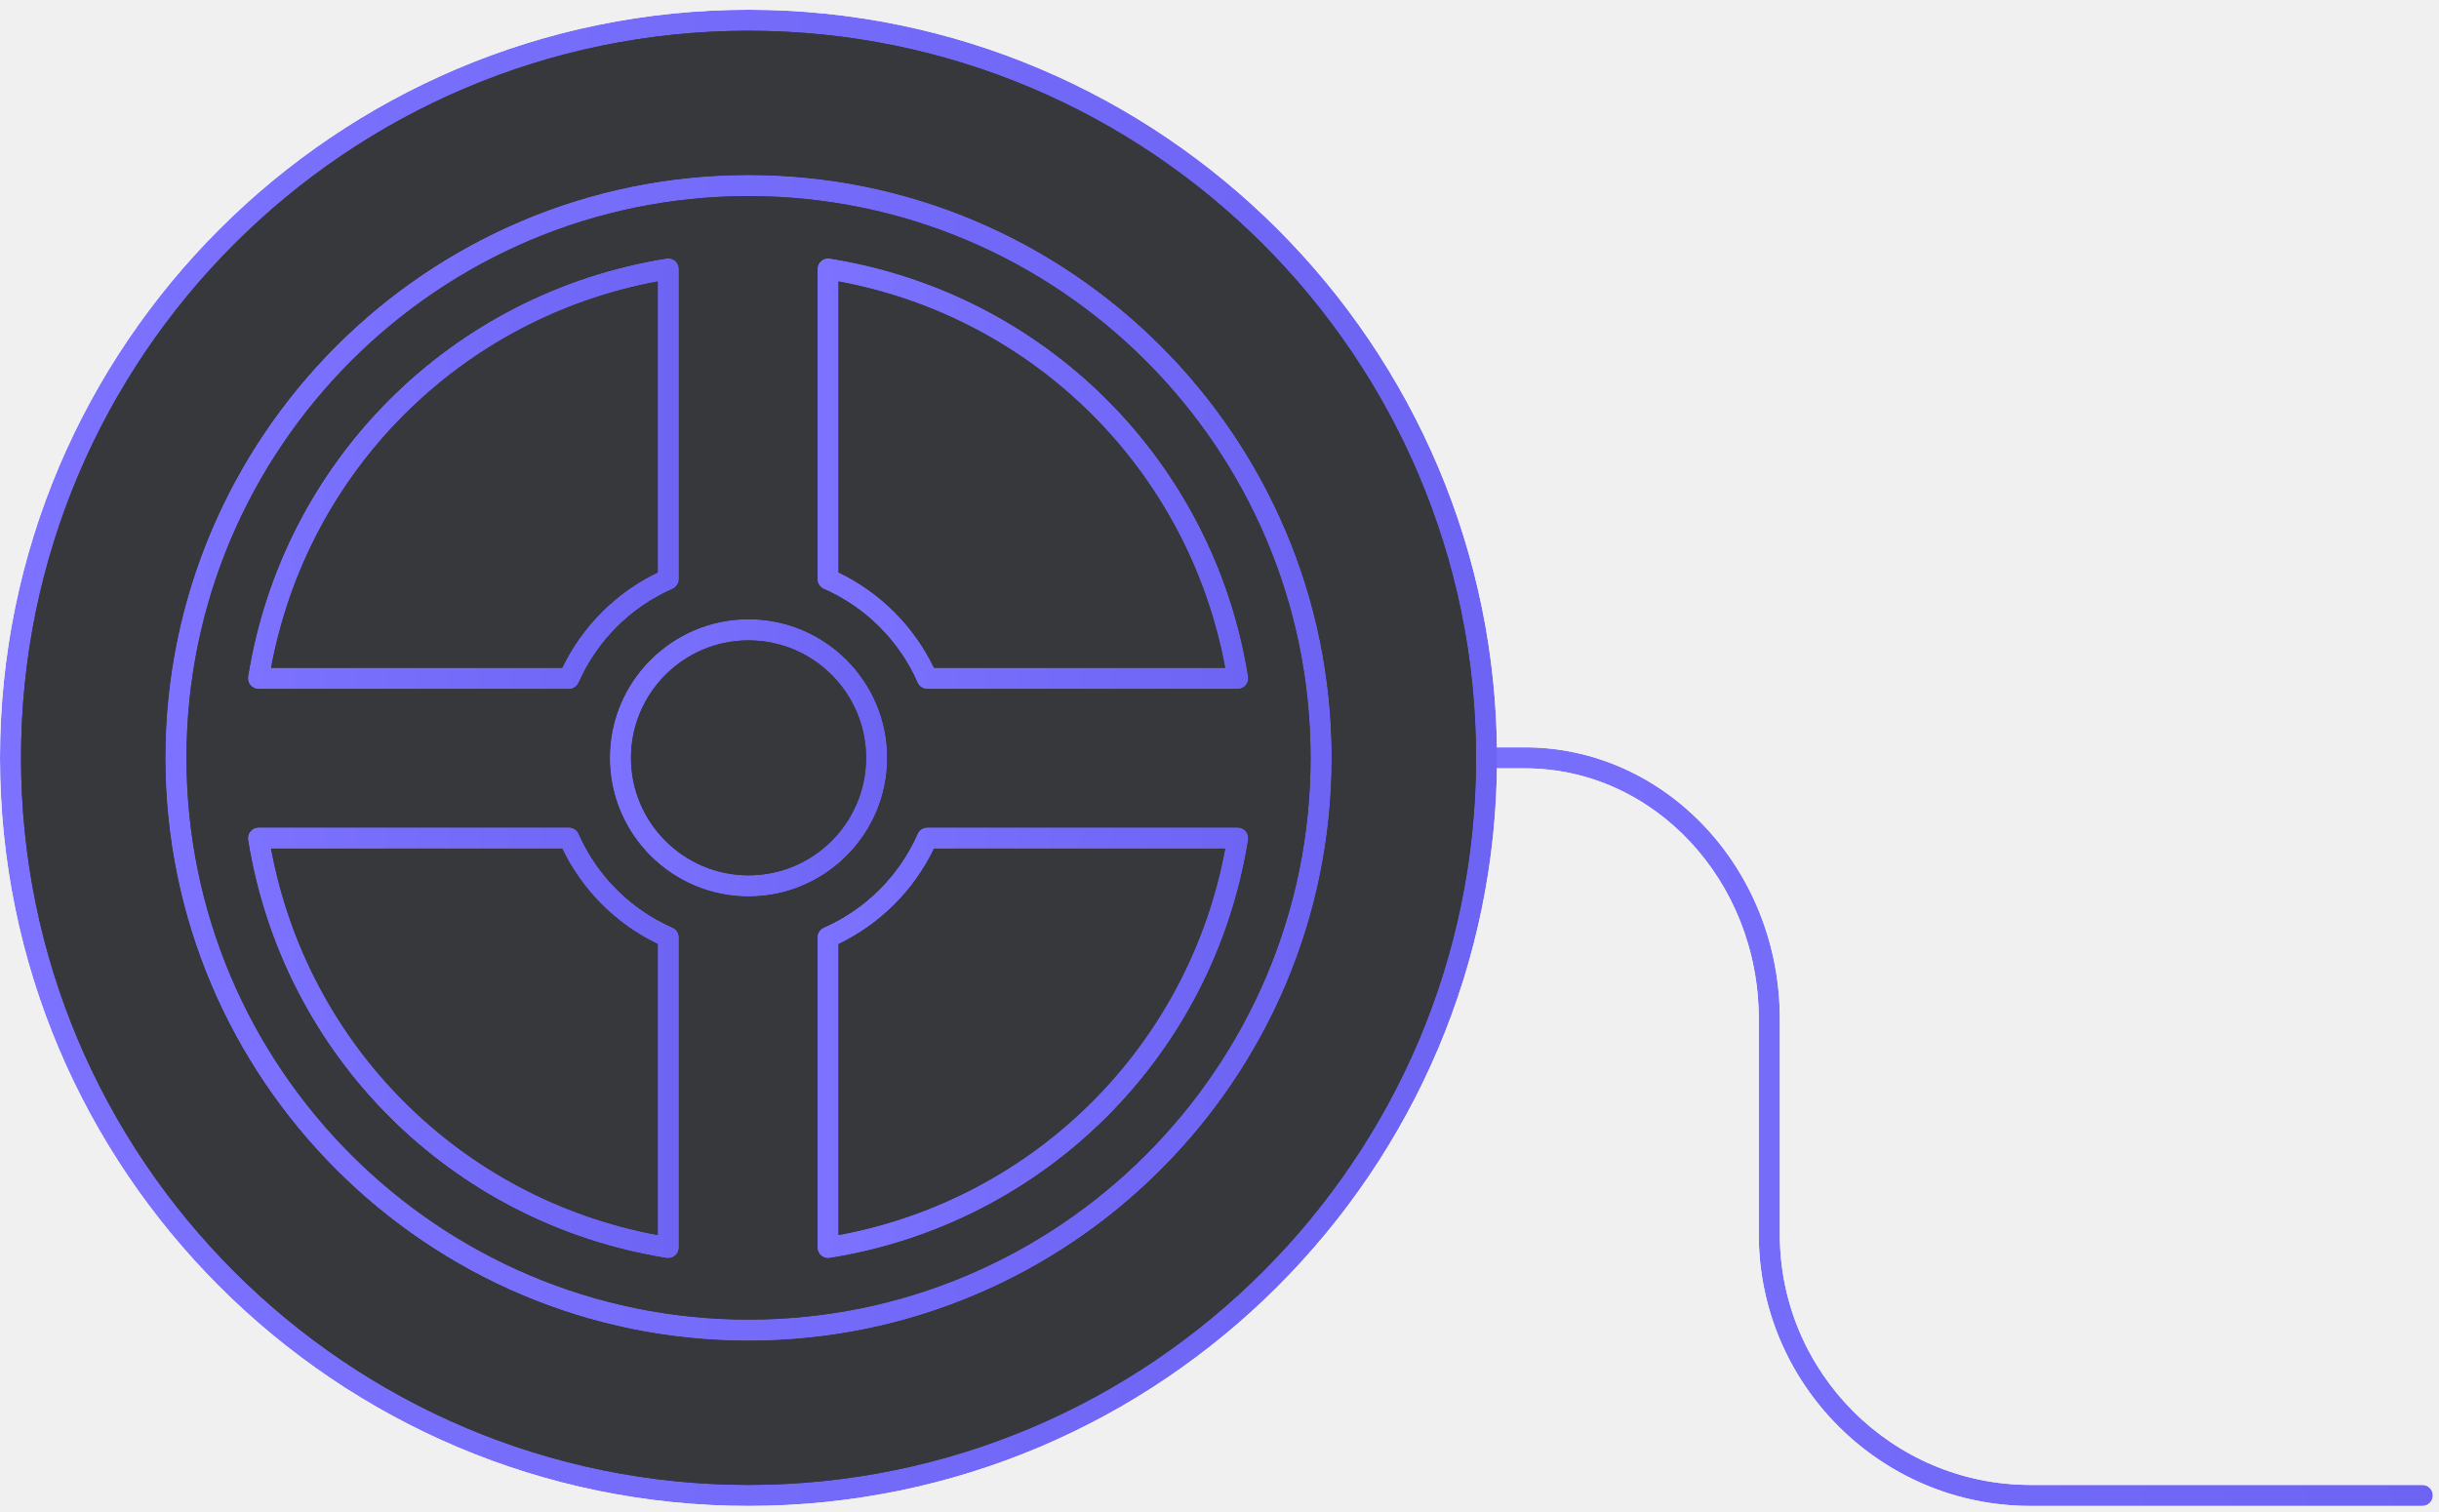
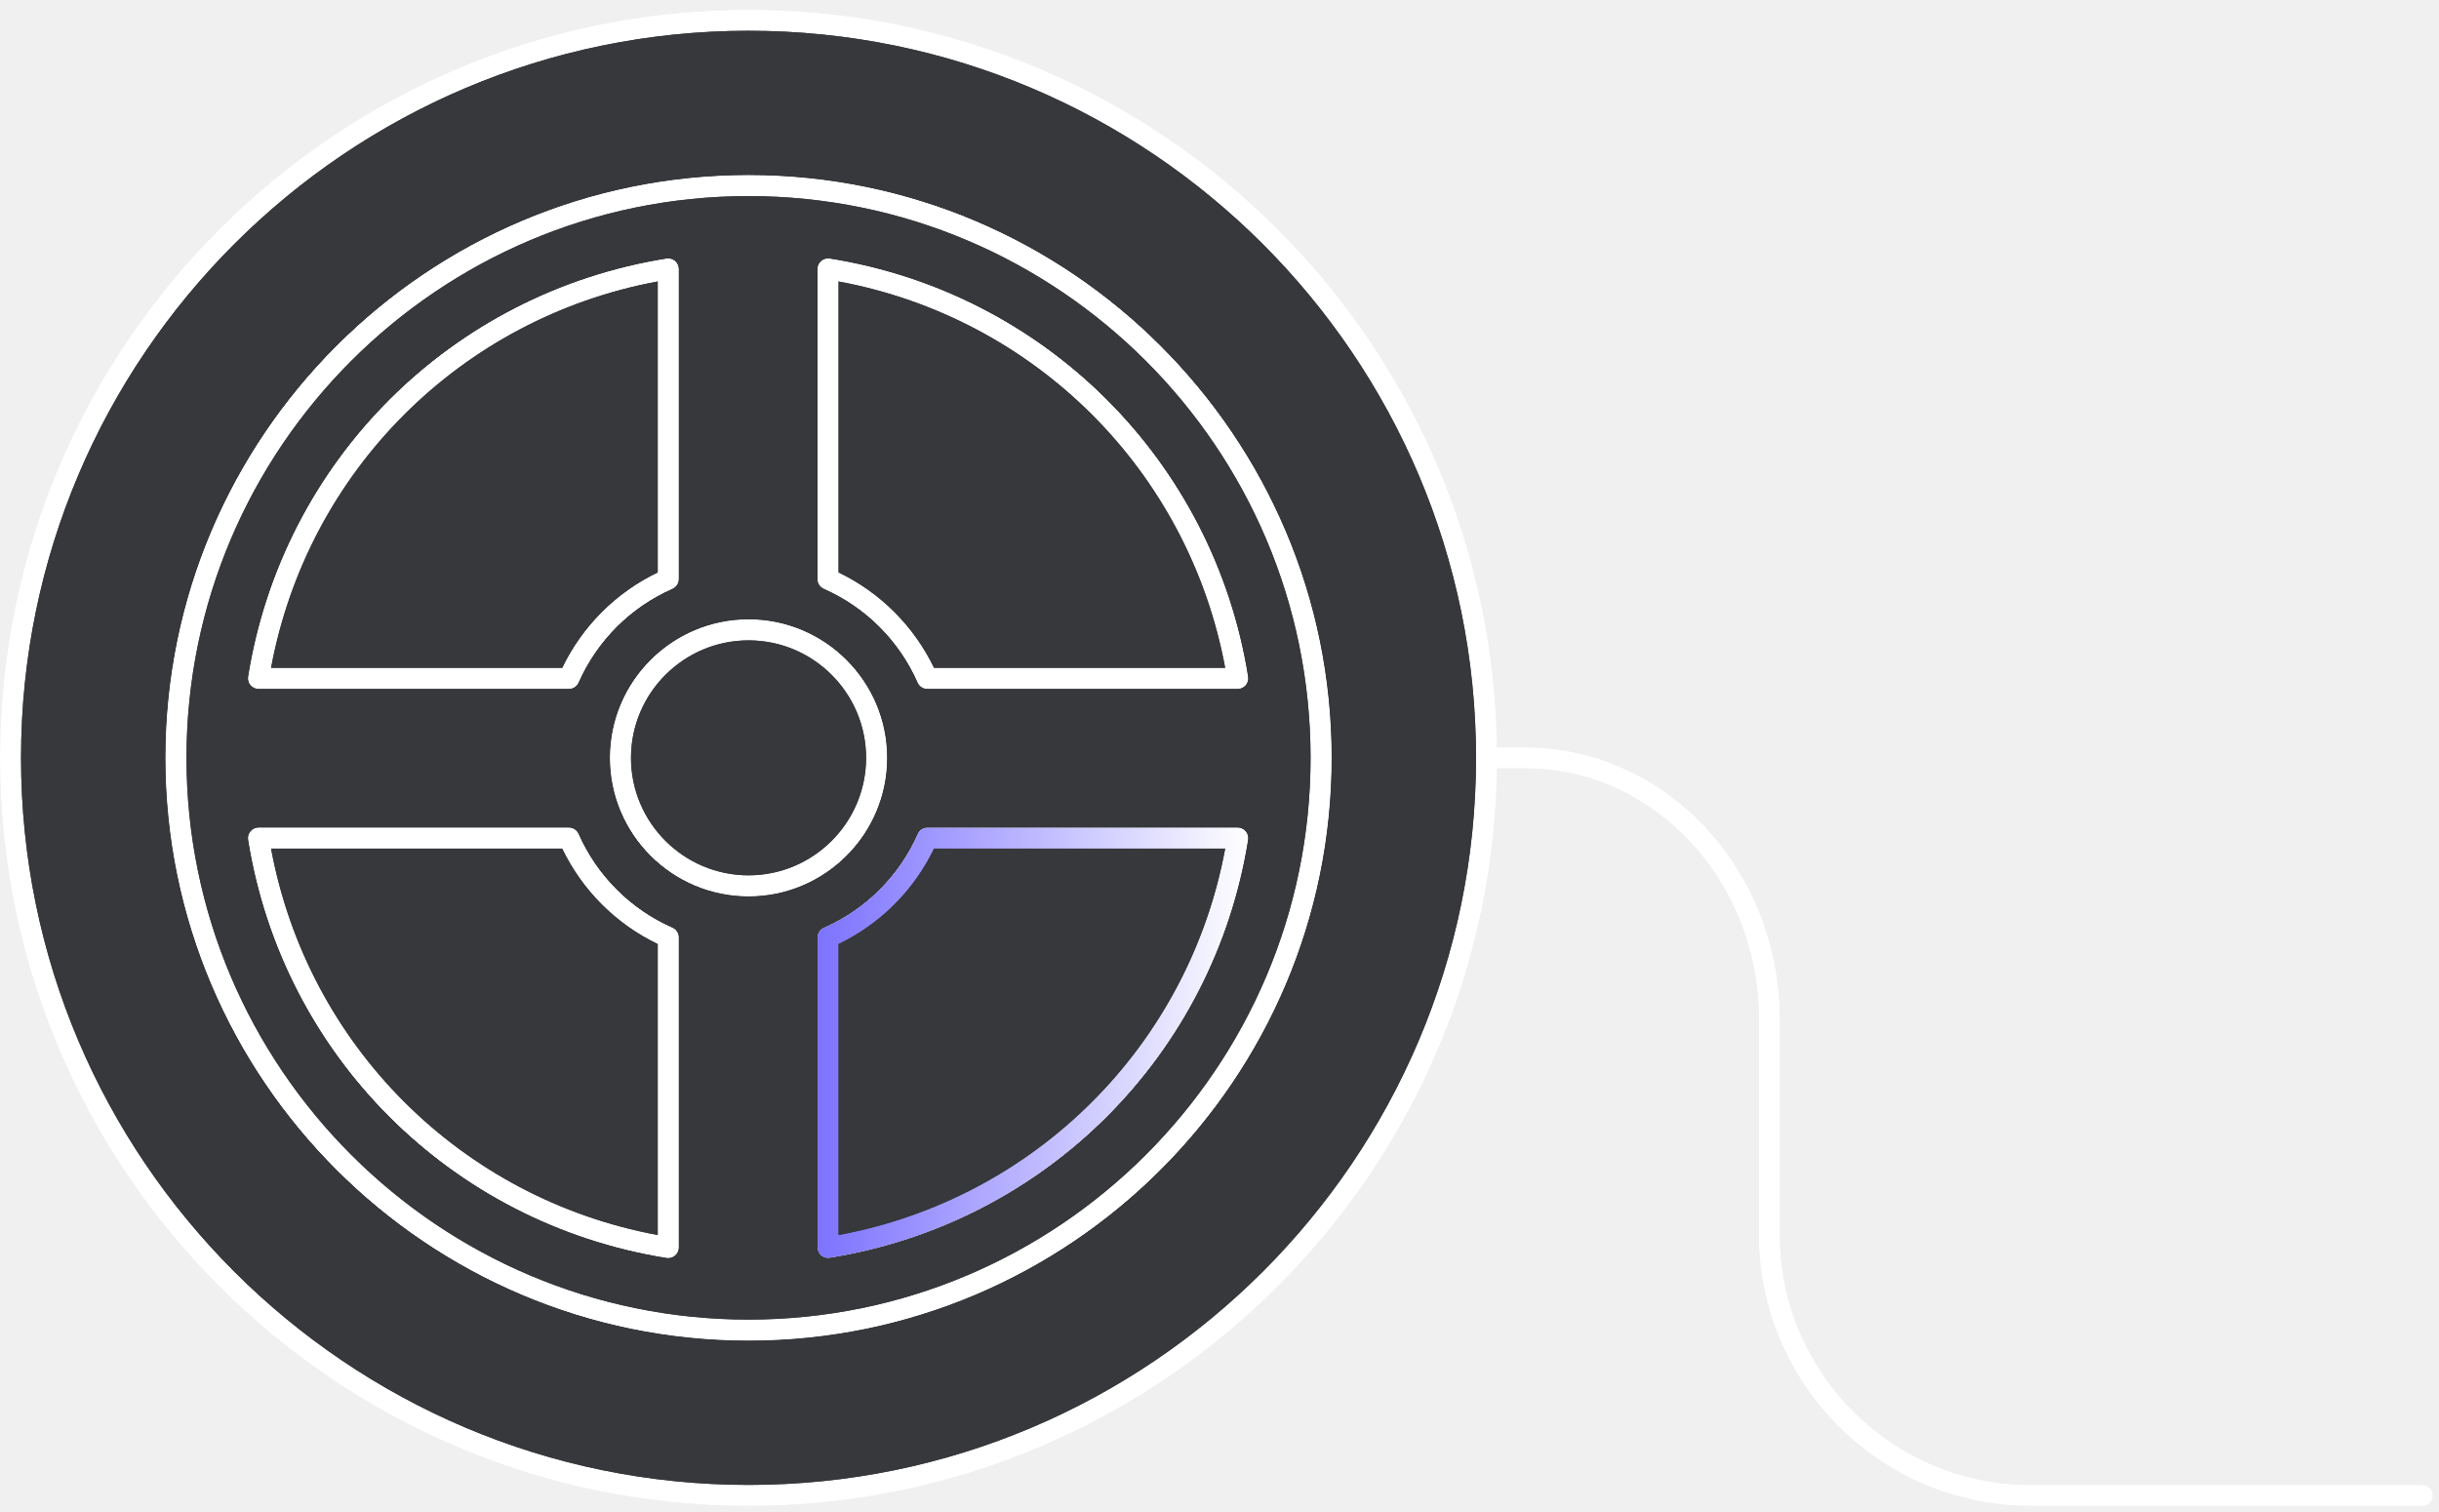
<svg xmlns="http://www.w3.org/2000/svg" xmlns:xlink="http://www.w3.org/1999/xlink" width="142px" height="88px" viewBox="0 0 142 88" version="1.1">
  <defs>
    <path d="M0.72,0.112 C0.381,0.112 0.107,0.385 0.107,0.724 L0.107,0.724 C0.107,1.063 0.381,1.336 0.72,1.336 L0.72,1.336 L14.945,1.336 C22.451,1.336 28.557,7.88 28.557,15.925 L28.557,15.925 L28.557,28.471 C28.557,37.19 35.655,44.284 44.378,44.284 L44.378,44.284 L67.192,44.284 C67.531,44.284 67.805,44.01 67.805,43.672 L67.805,43.672 C67.805,43.333 67.531,43.06 67.192,43.06 L67.192,43.06 L44.378,43.06 C36.33,43.06 29.783,36.515 29.783,28.471 L29.783,28.471 L29.783,15.925 C29.783,7.205 23.126,0.112 14.945,0.112 L14.945,0.112 L0.72,0.112 Z" id="path-1" />
    <linearGradient x1="-0.001%" y1="50%" x2="100%" y2="50%" id="linearGradient-3">
-       <stop stop-color="#7C72FF" offset="0%" />
-       <stop stop-color="#6D64F4" offset="100%" />
+       <stop stop-color="#FFFFFF" offset="0%" />
+       <stop stop-color="#FFFFFF" offset="100%" />
    </linearGradient>
    <path d="M43.581,0.313 C19.55,0.313 0,19.854 0,43.872 L0,43.872 C0,67.891 19.55,87.432 43.581,87.432 L43.581,87.432 C67.61,87.432 87.16,67.891 87.16,43.872 L87.16,43.872 C87.16,19.854 67.61,0.313 43.581,0.313 Z M1.225,43.872 C1.225,20.528 20.226,1.537 43.581,1.537 L43.581,1.537 C66.935,1.537 85.935,20.528 85.935,43.872 L85.935,43.872 C85.935,67.217 66.935,86.208 43.581,86.208 L43.581,86.208 C20.226,86.208 1.225,67.217 1.225,43.872 L1.225,43.872 Z M9.633,43.872 C9.633,62.583 24.862,77.806 43.581,77.806 L43.581,77.806 C62.298,77.806 77.526,62.583 77.526,43.872 L77.526,43.872 C77.526,25.162 62.298,9.94 43.581,9.94 L43.581,9.94 C24.862,9.94 9.633,25.162 9.633,43.872 L9.633,43.872 Z M10.858,43.872 C10.858,25.837 25.537,11.164 43.581,11.164 L43.581,11.164 C61.623,11.164 76.301,25.837 76.301,43.872 L76.301,43.872 C76.301,61.909 61.623,76.582 43.581,76.582 L43.581,76.582 C25.537,76.582 10.858,61.909 10.858,43.872 L10.858,43.872 Z" id="path-4" />
    <linearGradient x1="0%" y1="50%" x2="100%" y2="50%" id="linearGradient-6">
-       <stop stop-color="#7C72FF" offset="0%" />
-       <stop stop-color="#6D64F4" offset="100%" />
+       <stop stop-color="#FFFFFF" offset="0%" />
+       <stop stop-color="#FFFFFF" offset="100%" />
    </linearGradient>
    <path d="M0.545,34.221 C0.545,52.931 15.774,68.154 34.493,68.154 L34.493,68.154 C53.21,68.154 68.438,52.931 68.438,34.221 L68.438,34.221 C68.438,15.511 53.21,0.288 34.493,0.288 L34.493,0.288 C15.774,0.288 0.545,15.511 0.545,34.221 L0.545,34.221 Z M1.77,34.221 C1.77,16.185 16.449,1.512 34.493,1.512 L34.493,1.512 C52.535,1.512 67.213,16.185 67.213,34.221 L67.213,34.221 C67.213,52.257 52.535,66.93 34.493,66.93 L34.493,66.93 C16.449,66.93 1.77,52.257 1.77,34.221 L1.77,34.221 Z M38.725,5.29 C38.588,5.407 38.509,5.577 38.509,5.756 L38.509,5.756 L38.509,23.815 C38.509,24.058 38.653,24.277 38.874,24.375 L38.874,24.375 C41.32,25.455 43.262,27.396 44.341,29.841 L44.341,29.841 C44.438,30.061 44.658,30.205 44.901,30.205 L44.901,30.205 L62.969,30.205 C63.149,30.205 63.319,30.126 63.436,29.99 L63.436,29.99 C63.551,29.854 63.602,29.673 63.575,29.496 L63.575,29.496 C61.566,16.942 51.778,7.159 39.218,5.151 L39.218,5.151 C39.187,5.147 39.157,5.144 39.126,5.144 L39.126,5.144 C38.98,5.144 38.838,5.195 38.725,5.29 L38.725,5.29 Z M39.734,23.424 L39.734,6.483 C51.194,8.612 60.113,17.527 62.242,28.981 L62.242,28.981 L45.293,28.981 C44.12,26.549 42.168,24.597 39.734,23.424 L39.734,23.424 Z M29.719,5.151 C17.159,7.159 7.37,16.942 5.362,29.496 L5.362,29.496 C5.335,29.673 5.385,29.854 5.501,29.99 L5.501,29.99 C5.618,30.126 5.787,30.205 5.967,30.205 L5.967,30.205 L24.034,30.205 C24.277,30.205 24.496,30.061 24.594,29.841 L24.594,29.841 C25.676,27.395 27.619,25.454 30.063,24.375 L30.063,24.375 C30.285,24.277 30.428,24.058 30.428,23.815 L30.428,23.815 L30.428,5.756 C30.428,5.577 30.349,5.407 30.213,5.29 L30.213,5.29 C30.1,5.195 29.957,5.144 29.811,5.144 L29.811,5.144 C29.781,5.144 29.75,5.147 29.719,5.151 L29.719,5.151 Z M29.204,6.483 L29.204,23.424 C26.77,24.595 24.818,26.548 23.643,28.981 L23.643,28.981 L6.694,28.981 C8.823,17.526 17.744,8.612 29.204,6.483 L29.204,6.483 Z M26.424,34.221 C26.424,38.668 30.043,42.285 34.493,42.285 L34.493,42.285 C38.942,42.285 42.56,38.668 42.56,34.221 L42.56,34.221 C42.56,29.775 38.942,26.157 34.493,26.157 L34.493,26.157 C30.043,26.157 26.424,29.775 26.424,34.221 L26.424,34.221 Z M27.649,34.221 C27.649,30.45 30.719,27.382 34.493,27.382 L34.493,27.382 C38.267,27.382 41.336,30.45 41.336,34.221 L41.336,34.221 C41.336,37.993 38.267,41.061 34.493,41.061 L34.493,41.061 C30.719,41.061 27.649,37.993 27.649,34.221 L27.649,34.221 Z M44.901,38.282 C44.658,38.282 44.438,38.426 44.341,38.647 L44.341,38.647 C43.262,41.092 41.32,43.033 38.874,44.112 L38.874,44.112 C38.653,44.211 38.509,44.43 38.509,44.672 L38.509,44.672 L38.509,62.732 C38.509,62.912 38.588,63.082 38.725,63.199 L38.725,63.199 C38.835,63.293 38.977,63.345 39.122,63.345 L39.122,63.345 C39.154,63.345 39.186,63.342 39.218,63.338 L39.218,63.338 C51.778,61.329 61.566,51.544 63.575,38.991 L63.575,38.991 C63.602,38.814 63.551,38.634 63.436,38.498 L63.436,38.498 C63.319,38.362 63.149,38.282 62.969,38.282 L62.969,38.282 L44.901,38.282 Z M39.734,45.063 C42.168,43.89 44.12,41.939 45.293,39.506 L45.293,39.506 L62.242,39.506 C60.114,50.961 51.194,59.876 39.734,62.006 L39.734,62.006 L39.734,45.063 Z M5.967,38.282 C5.787,38.282 5.618,38.362 5.501,38.498 L5.501,38.498 C5.385,38.634 5.335,38.814 5.362,38.991 L5.362,38.991 C7.37,51.544 17.158,61.329 29.719,63.338 L29.719,63.338 C29.751,63.342 29.784,63.345 29.816,63.345 L29.816,63.345 C29.96,63.345 30.102,63.293 30.213,63.199 L30.213,63.199 C30.349,63.082 30.428,62.912 30.428,62.732 L30.428,62.732 L30.428,44.672 C30.428,44.43 30.285,44.211 30.063,44.112 L30.063,44.112 C27.619,43.034 25.676,41.093 24.594,38.647 L24.594,38.647 C24.496,38.426 24.277,38.282 24.034,38.282 L24.034,38.282 L5.967,38.282 Z M6.694,39.506 L23.643,39.506 C24.818,41.94 26.77,43.892 29.204,45.063 L29.204,45.063 L29.204,62.006 C17.744,59.876 8.823,50.961 6.694,39.506 L6.694,39.506 Z" id="path-7" />
    <linearGradient x1="-0.001%" y1="50%" x2="99.999%" y2="50%" id="linearGradient-9">
-       <stop stop-color="#7C72FF" offset="0%" />
-       <stop stop-color="#6D64F4" offset="100%" />
+       <stop stop-color="#FFFFFF" offset="0%" />
+       <stop stop-color="#FFFFFF" offset="100%" />
    </linearGradient>
    <path d="M0.296,8.105 C0.296,12.552 3.915,16.169 8.365,16.169 L8.365,16.169 C12.814,16.169 16.432,12.552 16.432,8.105 L16.432,8.105 C16.432,3.659 12.814,0.041 8.365,0.041 L8.365,0.041 C3.915,0.041 0.296,3.659 0.296,8.105 M1.521,8.105 C1.521,4.334 4.591,1.265 8.365,1.265 L8.365,1.265 C12.139,1.265 15.208,4.334 15.208,8.105 L15.208,8.105 C15.208,11.877 12.139,14.945 8.365,14.945 L8.365,14.945 C4.591,14.945 1.521,11.877 1.521,8.105" id="path-10" />
    <linearGradient x1="-1.37280439e-05%" y1="49.999%" x2="100%" y2="49.999%" id="linearGradient-12">
-       <stop stop-color="#7C72FF" offset="0%" />
-       <stop stop-color="#6D64F4" offset="100%" />
+       <stop stop-color="#FFFFFF" offset="0%" />
+       <stop stop-color="#FFFFFF" offset="100%" />
    </linearGradient>
    <path d="M0.669,0.18 C0.532,0.297 0.453,0.467 0.453,0.647 L0.453,0.647 L0.453,18.705 C0.453,18.948 0.597,19.167 0.818,19.265 L0.818,19.265 C3.264,20.345 5.206,22.286 6.285,24.731 L6.285,24.731 C6.382,24.952 6.602,25.095 6.845,25.095 L6.845,25.095 L24.913,25.095 C25.093,25.095 25.263,25.016 25.38,24.88 L25.38,24.88 C25.495,24.744 25.546,24.563 25.519,24.387 L25.519,24.387 C23.51,11.832 13.722,2.049 1.162,0.041 L1.162,0.041 C1.131,0.037 1.101,0.035 1.07,0.035 L1.07,0.035 C0.924,0.035 0.782,0.085 0.669,0.18 M1.678,18.315 L1.678,1.373 C13.138,3.502 22.057,12.418 24.186,23.871 L24.186,23.871 L7.237,23.871 C6.064,21.44 4.112,19.487 1.678,18.315" id="path-13" />
    <linearGradient x1="-0%" y1="50%" x2="99.999%" y2="50%" id="linearGradient-15">
-       <stop stop-color="#7C72FF" offset="0%" />
-       <stop stop-color="#6D64F4" offset="100%" />
+       <stop stop-color="#FFFFFF" offset="0%" />
+       <stop stop-color="#FFFFFF" offset="100%" />
    </linearGradient>
    <path d="M24.607,0.041 C12.047,2.049 2.258,11.832 0.25,24.387 L0.25,24.387 C0.223,24.563 0.273,24.744 0.389,24.88 L0.389,24.88 C0.506,25.016 0.675,25.095 0.855,25.095 L0.855,25.095 L18.922,25.095 C19.165,25.095 19.384,24.952 19.482,24.731 L19.482,24.731 C20.564,22.285 22.507,20.344 24.951,19.265 L24.951,19.265 C25.173,19.167 25.316,18.948 25.316,18.705 L25.316,18.705 L25.316,0.647 C25.316,0.467 25.237,0.297 25.101,0.18 L25.101,0.18 C24.988,0.085 24.845,0.035 24.699,0.035 L24.699,0.035 C24.669,0.035 24.638,0.037 24.607,0.041 M24.092,1.373 L24.092,18.315 C21.658,19.485 19.706,21.439 18.531,23.871 L18.531,23.871 L1.582,23.871 C3.711,12.417 12.632,3.502 24.092,1.373" id="path-16" />
    <linearGradient x1="-0%" y1="50%" x2="100%" y2="50%" id="linearGradient-18">
-       <stop stop-color="#7C72FF" offset="0%" />
-       <stop stop-color="#6D64F4" offset="100%" />
+       <stop stop-color="#FFFFFF" offset="0%" />
+       <stop stop-color="#FFFFFF" offset="100%" />
    </linearGradient>
    <path d="M0.855,0.244 C0.675,0.244 0.506,0.323 0.389,0.459 L0.389,0.459 C0.273,0.596 0.223,0.776 0.25,0.952 L0.25,0.952 C2.258,13.505 12.046,23.29 24.607,25.299 L24.607,25.299 C24.639,25.304 24.672,25.306 24.704,25.306 L24.704,25.306 C24.848,25.306 24.99,25.254 25.101,25.161 L25.101,25.161 C25.237,25.044 25.316,24.873 25.316,24.693 L25.316,24.693 L25.316,6.633 C25.316,6.391 25.173,6.172 24.951,6.074 L24.951,6.074 C22.507,4.995 20.564,3.054 19.482,0.608 L19.482,0.608 C19.384,0.388 19.165,0.244 18.922,0.244 L18.922,0.244 L0.855,0.244 Z M1.582,1.468 L18.531,1.468 C19.706,3.901 21.658,5.853 24.092,7.025 L24.092,7.025 L24.092,23.967 C12.632,21.838 3.711,12.922 1.582,1.468 L1.582,1.468 Z" id="path-19" />
    <linearGradient x1="-0%" y1="50%" x2="100%" y2="50%" id="linearGradient-21">
-       <stop stop-color="#7C72FF" offset="0%" />
-       <stop stop-color="#6D64F4" offset="100%" />
+       <stop stop-color="#FFFFFF" offset="0%" />
+       <stop stop-color="#FFFFFF" offset="100%" />
    </linearGradient>
    <path d="M6.845,0.244 C6.602,0.244 6.382,0.388 6.285,0.608 L6.285,0.608 C5.206,3.053 3.264,4.994 0.818,6.074 L0.818,6.074 C0.597,6.172 0.453,6.391 0.453,6.633 L0.453,6.633 L0.453,24.693 C0.453,24.873 0.532,25.044 0.669,25.161 L0.669,25.161 C0.779,25.254 0.921,25.306 1.066,25.306 L1.066,25.306 C1.098,25.306 1.13,25.304 1.162,25.299 L1.162,25.299 C13.722,23.29 23.51,13.505 25.519,0.952 L25.519,0.952 C25.546,0.776 25.495,0.596 25.38,0.459 L25.38,0.459 C25.263,0.323 25.093,0.244 24.913,0.244 L24.913,0.244 L6.845,0.244 Z M1.678,7.025 C4.112,5.852 6.064,3.9 7.237,1.468 L7.237,1.468 L24.186,1.468 C22.058,12.922 13.138,21.838 1.678,23.967 L1.678,23.967 L1.678,7.025 Z" id="path-22" />
    <linearGradient x1="-0%" y1="50%" x2="99.999%" y2="50%" id="linearGradient-24">
      <stop stop-color="#7C72FF" offset="0%" />
-       <stop stop-color="#6D64F4" offset="100%" />
+       <stop stop-color="#FFFFFF" offset="100%" />
    </linearGradient>
  </defs>
  <g id="GIFOS" stroke="none" stroke-width="1" fill="none" fill-rule="evenodd">
    <g id="16-UI-Kit-Modo-Nocturno" transform="translate(-422, -2133)">
      <g id="pelicula-modo-noc" transform="translate(422, 2133)">
        <g id="Group-39">
          <g id="Group-3" transform="translate(73.84, 43.4033)">
            <mask id="mask-2" fill="white">
              <use xlink:href="#path-1" />
            </mask>
            <g id="Clip-2" />
            <path d="M0.72,0.112 C0.381,0.112 0.107,0.385 0.107,0.724 L0.107,0.724 C0.107,1.063 0.381,1.336 0.72,1.336 L0.72,1.336 L14.945,1.336 C22.451,1.336 28.557,7.88 28.557,15.925 L28.557,15.925 L28.557,28.471 C28.557,37.19 35.655,44.284 44.378,44.284 L44.378,44.284 L67.192,44.284 C67.531,44.284 67.805,44.01 67.805,43.672 L67.805,43.672 C67.805,43.333 67.531,43.06 67.192,43.06 L67.192,43.06 L44.378,43.06 C36.33,43.06 29.783,36.515 29.783,28.471 L29.783,28.471 L29.783,15.925 C29.783,7.205 23.126,0.112 14.945,0.112 L14.945,0.112 L0.72,0.112 Z" id="Fill-1" fill="url(#linearGradient-3)" mask="url(#mask-2)" />
          </g>
          <path d="M43.581,77.448 C25.169,77.448 10.246,62.53 10.246,44.128 C10.246,25.725 25.169,10.807 43.581,10.807 C61.991,10.807 76.913,25.725 76.913,44.128 C76.913,62.53 61.991,77.448 43.581,77.448 M43.581,1.18 C19.848,1.18 0.613,20.407 0.613,44.128 C0.613,67.847 19.848,87.075 43.581,87.075 C67.311,87.075 86.548,67.847 86.548,44.128 C86.548,20.407 67.311,1.18 43.581,1.18" id="Fill-4" fill="#37383C" />
          <g id="Group-8" transform="translate(0, 0.254916)">
            <mask id="mask-5" fill="white">
              <use xlink:href="#path-4" />
            </mask>
            <g id="Clip-7" />
            <path d="M43.581,0.313 C19.55,0.313 0,19.854 0,43.872 L0,43.872 C0,67.891 19.55,87.432 43.581,87.432 L43.581,87.432 C67.61,87.432 87.16,67.891 87.16,43.872 L87.16,43.872 C87.16,19.854 67.61,0.313 43.581,0.313 Z M1.225,43.872 C1.225,20.528 20.226,1.537 43.581,1.537 L43.581,1.537 C66.935,1.537 85.935,20.528 85.935,43.872 L85.935,43.872 C85.935,67.217 66.935,86.208 43.581,86.208 L43.581,86.208 C20.226,86.208 1.225,67.217 1.225,43.872 L1.225,43.872 Z M9.633,43.872 C9.633,62.583 24.862,77.806 43.581,77.806 L43.581,77.806 C62.298,77.806 77.526,62.583 77.526,43.872 L77.526,43.872 C77.526,25.162 62.298,9.94 43.581,9.94 L43.581,9.94 C24.862,9.94 9.633,25.162 9.633,43.872 L9.633,43.872 Z M10.858,43.872 C10.858,25.837 25.537,11.164 43.581,11.164 L43.581,11.164 C61.623,11.164 76.301,25.837 76.301,43.872 L76.301,43.872 C76.301,61.909 61.623,76.582 43.581,76.582 L43.581,76.582 C25.537,76.582 10.858,61.909 10.858,43.872 L10.858,43.872 Z" id="Fill-6" fill="url(#linearGradient-6)" mask="url(#mask-5)" />
          </g>
          <path d="M48.21,72.639 L48.21,54.579 C50.785,53.442 52.853,51.375 53.989,48.801 L72.057,48.801 C70.104,61.015 60.428,70.686 48.21,72.639 L48.21,72.639 Z M36.124,44.127 C36.124,40.01 39.464,36.676 43.581,36.676 C47.697,36.676 51.036,40.01 51.036,44.127 C51.036,48.244 47.697,51.579 43.581,51.579 C39.464,51.579 36.124,48.244 36.124,44.127 L36.124,44.127 Z M38.904,72.639 C26.684,70.686 17.008,61.015 15.055,48.801 L33.122,48.801 C34.261,51.375 36.328,53.442 38.904,54.579 L38.904,72.639 Z M38.904,15.663 L38.904,33.722 C36.328,34.858 34.261,36.925 33.122,39.5 L15.055,39.5 C17.008,27.286 26.684,17.615 38.904,15.663 L38.904,15.663 Z M48.21,15.663 C60.428,17.615 70.104,27.286 72.057,39.5 L53.989,39.5 C52.853,36.925 50.785,34.858 48.21,33.722 L48.21,15.663 Z M43.581,10.807 C25.169,10.807 10.246,25.726 10.246,44.127 C10.246,62.529 25.169,77.449 43.581,77.449 C61.991,77.449 76.913,62.529 76.913,44.127 C76.913,25.726 61.991,10.807 43.581,10.807 L43.581,10.807 Z" id="Fill-9" fill="#37383C" />
          <g id="Group-13" transform="translate(9.088, 9.906529)">
            <mask id="mask-8" fill="white">
              <use xlink:href="#path-7" />
            </mask>
            <g id="Clip-12" />
            <path d="M0.545,34.221 C0.545,52.931 15.774,68.154 34.493,68.154 L34.493,68.154 C53.21,68.154 68.438,52.931 68.438,34.221 L68.438,34.221 C68.438,15.511 53.21,0.288 34.493,0.288 L34.493,0.288 C15.774,0.288 0.545,15.511 0.545,34.221 L0.545,34.221 Z M1.77,34.221 C1.77,16.185 16.449,1.512 34.493,1.512 L34.493,1.512 C52.535,1.512 67.213,16.185 67.213,34.221 L67.213,34.221 C67.213,52.257 52.535,66.93 34.493,66.93 L34.493,66.93 C16.449,66.93 1.77,52.257 1.77,34.221 L1.77,34.221 Z M38.725,5.29 C38.588,5.407 38.509,5.577 38.509,5.756 L38.509,5.756 L38.509,23.815 C38.509,24.058 38.653,24.277 38.874,24.375 L38.874,24.375 C41.32,25.455 43.262,27.396 44.341,29.841 L44.341,29.841 C44.438,30.061 44.658,30.205 44.901,30.205 L44.901,30.205 L62.969,30.205 C63.149,30.205 63.319,30.126 63.436,29.99 L63.436,29.99 C63.551,29.854 63.602,29.673 63.575,29.496 L63.575,29.496 C61.566,16.942 51.778,7.159 39.218,5.151 L39.218,5.151 C39.187,5.147 39.157,5.144 39.126,5.144 L39.126,5.144 C38.98,5.144 38.838,5.195 38.725,5.29 L38.725,5.29 Z M39.734,23.424 L39.734,6.483 C51.194,8.612 60.113,17.527 62.242,28.981 L62.242,28.981 L45.293,28.981 C44.12,26.549 42.168,24.597 39.734,23.424 L39.734,23.424 Z M29.719,5.151 C17.159,7.159 7.37,16.942 5.362,29.496 L5.362,29.496 C5.335,29.673 5.385,29.854 5.501,29.99 L5.501,29.99 C5.618,30.126 5.787,30.205 5.967,30.205 L5.967,30.205 L24.034,30.205 C24.277,30.205 24.496,30.061 24.594,29.841 L24.594,29.841 C25.676,27.395 27.619,25.454 30.063,24.375 L30.063,24.375 C30.285,24.277 30.428,24.058 30.428,23.815 L30.428,23.815 L30.428,5.756 C30.428,5.577 30.349,5.407 30.213,5.29 L30.213,5.29 C30.1,5.195 29.957,5.144 29.811,5.144 L29.811,5.144 C29.781,5.144 29.75,5.147 29.719,5.151 L29.719,5.151 Z M29.204,6.483 L29.204,23.424 C26.77,24.595 24.818,26.548 23.643,28.981 L23.643,28.981 L6.694,28.981 C8.823,17.526 17.744,8.612 29.204,6.483 L29.204,6.483 Z M26.424,34.221 C26.424,38.668 30.043,42.285 34.493,42.285 L34.493,42.285 C38.942,42.285 42.56,38.668 42.56,34.221 L42.56,34.221 C42.56,29.775 38.942,26.157 34.493,26.157 L34.493,26.157 C30.043,26.157 26.424,29.775 26.424,34.221 L26.424,34.221 Z M27.649,34.221 C27.649,30.45 30.719,27.382 34.493,27.382 L34.493,27.382 C38.267,27.382 41.336,30.45 41.336,34.221 L41.336,34.221 C41.336,37.993 38.267,41.061 34.493,41.061 L34.493,41.061 C30.719,41.061 27.649,37.993 27.649,34.221 L27.649,34.221 Z M44.901,38.282 C44.658,38.282 44.438,38.426 44.341,38.647 L44.341,38.647 C43.262,41.092 41.32,43.033 38.874,44.112 L38.874,44.112 C38.653,44.211 38.509,44.43 38.509,44.672 L38.509,44.672 L38.509,62.732 C38.509,62.912 38.588,63.082 38.725,63.199 L38.725,63.199 C38.835,63.293 38.977,63.345 39.122,63.345 L39.122,63.345 C39.154,63.345 39.186,63.342 39.218,63.338 L39.218,63.338 C51.778,61.329 61.566,51.544 63.575,38.991 L63.575,38.991 C63.602,38.814 63.551,38.634 63.436,38.498 L63.436,38.498 C63.319,38.362 63.149,38.282 62.969,38.282 L62.969,38.282 L44.901,38.282 Z M39.734,45.063 C42.168,43.89 44.12,41.939 45.293,39.506 L45.293,39.506 L62.242,39.506 C60.114,50.961 51.194,59.876 39.734,62.006 L39.734,62.006 L39.734,45.063 Z M5.967,38.282 C5.787,38.282 5.618,38.362 5.501,38.498 L5.501,38.498 C5.385,38.634 5.335,38.814 5.362,38.991 L5.362,38.991 C7.37,51.544 17.158,61.329 29.719,63.338 L29.719,63.338 C29.751,63.342 29.784,63.345 29.816,63.345 L29.816,63.345 C29.96,63.345 30.102,63.293 30.213,63.199 L30.213,63.199 C30.349,63.082 30.428,62.912 30.428,62.732 L30.428,62.732 L30.428,44.672 C30.428,44.43 30.285,44.211 30.063,44.112 L30.063,44.112 C27.619,43.034 25.676,41.093 24.594,38.647 L24.594,38.647 C24.496,38.426 24.277,38.282 24.034,38.282 L24.034,38.282 L5.967,38.282 Z M6.694,39.506 L23.643,39.506 C24.818,41.94 26.77,43.892 29.204,45.063 L29.204,45.063 L29.204,62.006 C17.744,59.876 8.823,50.961 6.694,39.506 L6.694,39.506 Z" id="Fill-11" fill="url(#linearGradient-9)" mask="url(#mask-8)" />
          </g>
          <path d="M43.581,36.676 C39.464,36.676 36.125,40.01 36.125,44.127 C36.125,48.244 39.464,51.58 43.581,51.58 C47.696,51.58 51.036,48.244 51.036,44.127 C51.036,40.01 47.696,36.676 43.581,36.676" id="Fill-14" fill="#37383C" />
          <g id="Group-18" transform="translate(35.216, 36.02266)">
            <mask id="mask-11" fill="white">
              <use xlink:href="#path-10" />
            </mask>
            <g id="Clip-17" />
            <path d="M0.296,8.105 C0.296,12.552 3.915,16.169 8.365,16.169 L8.365,16.169 C12.814,16.169 16.432,12.552 16.432,8.105 L16.432,8.105 C16.432,3.659 12.814,0.041 8.365,0.041 L8.365,0.041 C3.915,0.041 0.296,3.659 0.296,8.105 M1.521,8.105 C1.521,4.334 4.591,1.265 8.365,1.265 L8.365,1.265 C12.139,1.265 15.208,4.334 15.208,8.105 L15.208,8.105 C15.208,11.877 12.139,14.945 8.365,14.945 L8.365,14.945 C4.591,14.945 1.521,11.877 1.521,8.105" id="Fill-16" fill="url(#linearGradient-12)" mask="url(#mask-11)" />
          </g>
          <path d="M48.21,15.663 L48.21,33.722 C50.785,34.859 52.853,36.925 53.989,39.499 L72.057,39.499 C70.104,27.286 60.428,17.615 48.21,15.663" id="Fill-19" fill="#37383C" />
          <g id="Group-23" transform="translate(47.144, 15.01621)">
            <mask id="mask-14" fill="white">
              <use xlink:href="#path-13" />
            </mask>
            <g id="Clip-22" />
            <path d="M0.669,0.18 C0.532,0.297 0.453,0.467 0.453,0.647 L0.453,0.647 L0.453,18.705 C0.453,18.948 0.597,19.167 0.818,19.265 L0.818,19.265 C3.264,20.345 5.206,22.286 6.285,24.731 L6.285,24.731 C6.382,24.952 6.602,25.095 6.845,25.095 L6.845,25.095 L24.913,25.095 C25.093,25.095 25.263,25.016 25.38,24.88 L25.38,24.88 C25.495,24.744 25.546,24.563 25.519,24.387 L25.519,24.387 C23.51,11.832 13.722,2.049 1.162,0.041 L1.162,0.041 C1.131,0.037 1.101,0.035 1.07,0.035 L1.07,0.035 C0.924,0.035 0.782,0.085 0.669,0.18 M1.678,18.315 L1.678,1.373 C13.138,3.502 22.057,12.418 24.186,23.871 L24.186,23.871 L7.237,23.871 C6.064,21.44 4.112,19.487 1.678,18.315" id="Fill-21" fill="url(#linearGradient-15)" mask="url(#mask-14)" />
          </g>
          <path d="M38.904,15.663 C26.684,17.615 17.008,27.286 15.055,39.499 L33.122,39.499 C34.261,36.925 36.328,34.859 38.904,33.722 L38.904,15.663 Z" id="Fill-24" fill="#37383C" />
          <g id="Group-28" transform="translate(14.2, 15.01621)">
            <mask id="mask-17" fill="white">
              <use xlink:href="#path-16" />
            </mask>
            <g id="Clip-27" />
            <path d="M24.607,0.041 C12.047,2.049 2.258,11.832 0.25,24.387 L0.25,24.387 C0.223,24.563 0.273,24.744 0.389,24.88 L0.389,24.88 C0.506,25.016 0.675,25.095 0.855,25.095 L0.855,25.095 L18.922,25.095 C19.165,25.095 19.384,24.952 19.482,24.731 L19.482,24.731 C20.564,22.285 22.507,20.344 24.951,19.265 L24.951,19.265 C25.173,19.167 25.316,18.948 25.316,18.705 L25.316,18.705 L25.316,0.647 C25.316,0.467 25.237,0.297 25.101,0.18 L25.101,0.18 C24.988,0.085 24.845,0.035 24.699,0.035 L24.699,0.035 C24.669,0.035 24.638,0.037 24.607,0.041 M24.092,1.373 L24.092,18.315 C21.658,19.485 19.706,21.439 18.531,23.871 L18.531,23.871 L1.582,23.871 C3.711,12.417 12.632,3.502 24.092,1.373" id="Fill-26" fill="url(#linearGradient-18)" mask="url(#mask-17)" />
          </g>
          <path d="M33.122,48.801 L15.055,48.801 C17.008,61.016 26.684,70.685 38.904,72.638 L38.904,54.579 C36.328,53.442 34.261,51.375 33.122,48.801" id="Fill-29" fill="#37383C" />
          <g id="Group-33" transform="translate(14.2, 47.94524)">
            <mask id="mask-20" fill="white">
              <use xlink:href="#path-19" />
            </mask>
            <g id="Clip-32" />
            <path d="M0.855,0.244 C0.675,0.244 0.506,0.323 0.389,0.459 L0.389,0.459 C0.273,0.596 0.223,0.776 0.25,0.952 L0.25,0.952 C2.258,13.505 12.046,23.29 24.607,25.299 L24.607,25.299 C24.639,25.304 24.672,25.306 24.704,25.306 L24.704,25.306 C24.848,25.306 24.99,25.254 25.101,25.161 L25.101,25.161 C25.237,25.044 25.316,24.873 25.316,24.693 L25.316,24.693 L25.316,6.633 C25.316,6.391 25.173,6.172 24.951,6.074 L24.951,6.074 C22.507,4.995 20.564,3.054 19.482,0.608 L19.482,0.608 C19.384,0.388 19.165,0.244 18.922,0.244 L18.922,0.244 L0.855,0.244 Z M1.582,1.468 L18.531,1.468 C19.706,3.901 21.658,5.853 24.092,7.025 L24.092,7.025 L24.092,23.967 C12.632,21.838 3.711,12.922 1.582,1.468 L1.582,1.468 Z" id="Fill-31" fill="url(#linearGradient-21)" mask="url(#mask-20)" />
          </g>
          <path d="M48.21,72.639 C60.428,70.686 70.104,61.015 72.057,48.801 L53.989,48.801 C52.853,51.375 50.785,53.442 48.21,54.579 L48.21,72.639 Z" id="Fill-34" fill="#37383C" />
          <g id="Group-38" transform="translate(47.144, 47.94524)">
            <mask id="mask-23" fill="white">
              <use xlink:href="#path-22" />
            </mask>
            <g id="Clip-37" />
            <path d="M6.845,0.244 C6.602,0.244 6.382,0.388 6.285,0.608 L6.285,0.608 C5.206,3.053 3.264,4.994 0.818,6.074 L0.818,6.074 C0.597,6.172 0.453,6.391 0.453,6.633 L0.453,6.633 L0.453,24.693 C0.453,24.873 0.532,25.044 0.669,25.161 L0.669,25.161 C0.779,25.254 0.921,25.306 1.066,25.306 L1.066,25.306 C1.098,25.306 1.13,25.304 1.162,25.299 L1.162,25.299 C13.722,23.29 23.51,13.505 25.519,0.952 L25.519,0.952 C25.546,0.776 25.495,0.596 25.38,0.459 L25.38,0.459 C25.263,0.323 25.093,0.244 24.913,0.244 L24.913,0.244 L6.845,0.244 Z M1.678,7.025 C4.112,5.852 6.064,3.9 7.237,1.468 L7.237,1.468 L24.186,1.468 C22.058,12.922 13.138,21.838 1.678,23.967 L1.678,23.967 L1.678,7.025 Z" id="Fill-36" fill="url(#linearGradient-24)" mask="url(#mask-23)" />
          </g>
        </g>
      </g>
    </g>
  </g>
</svg>
